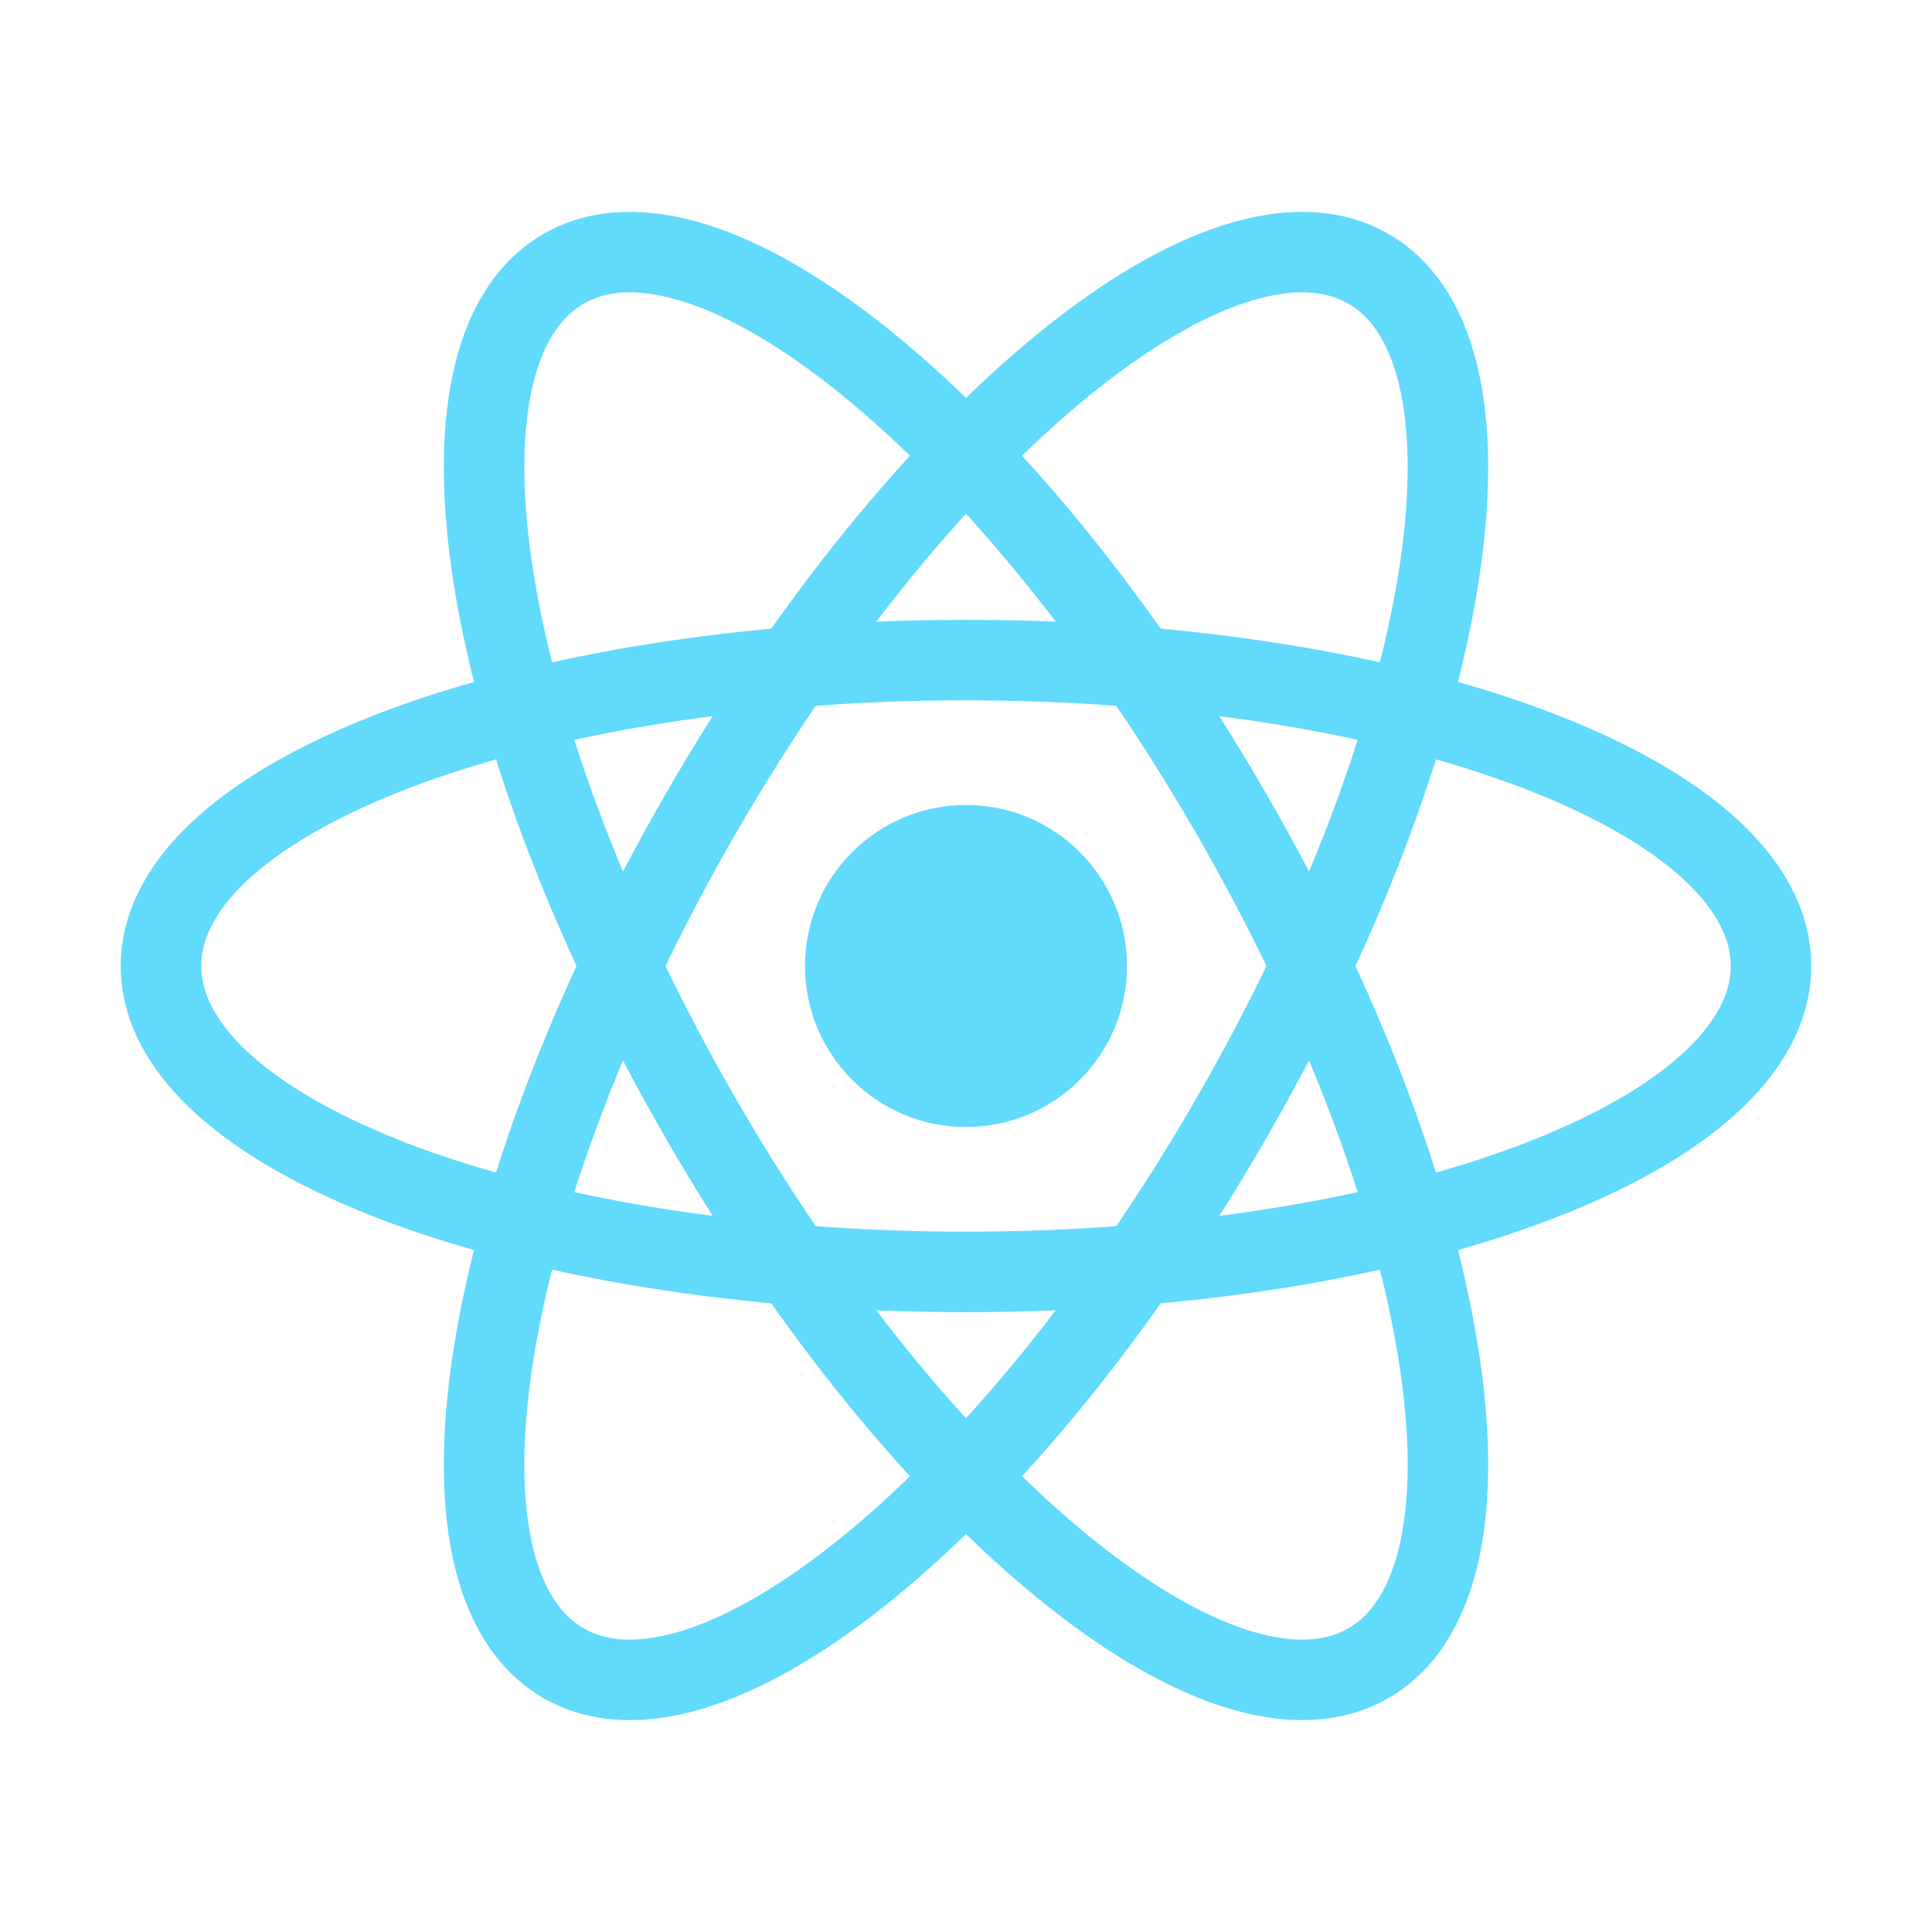
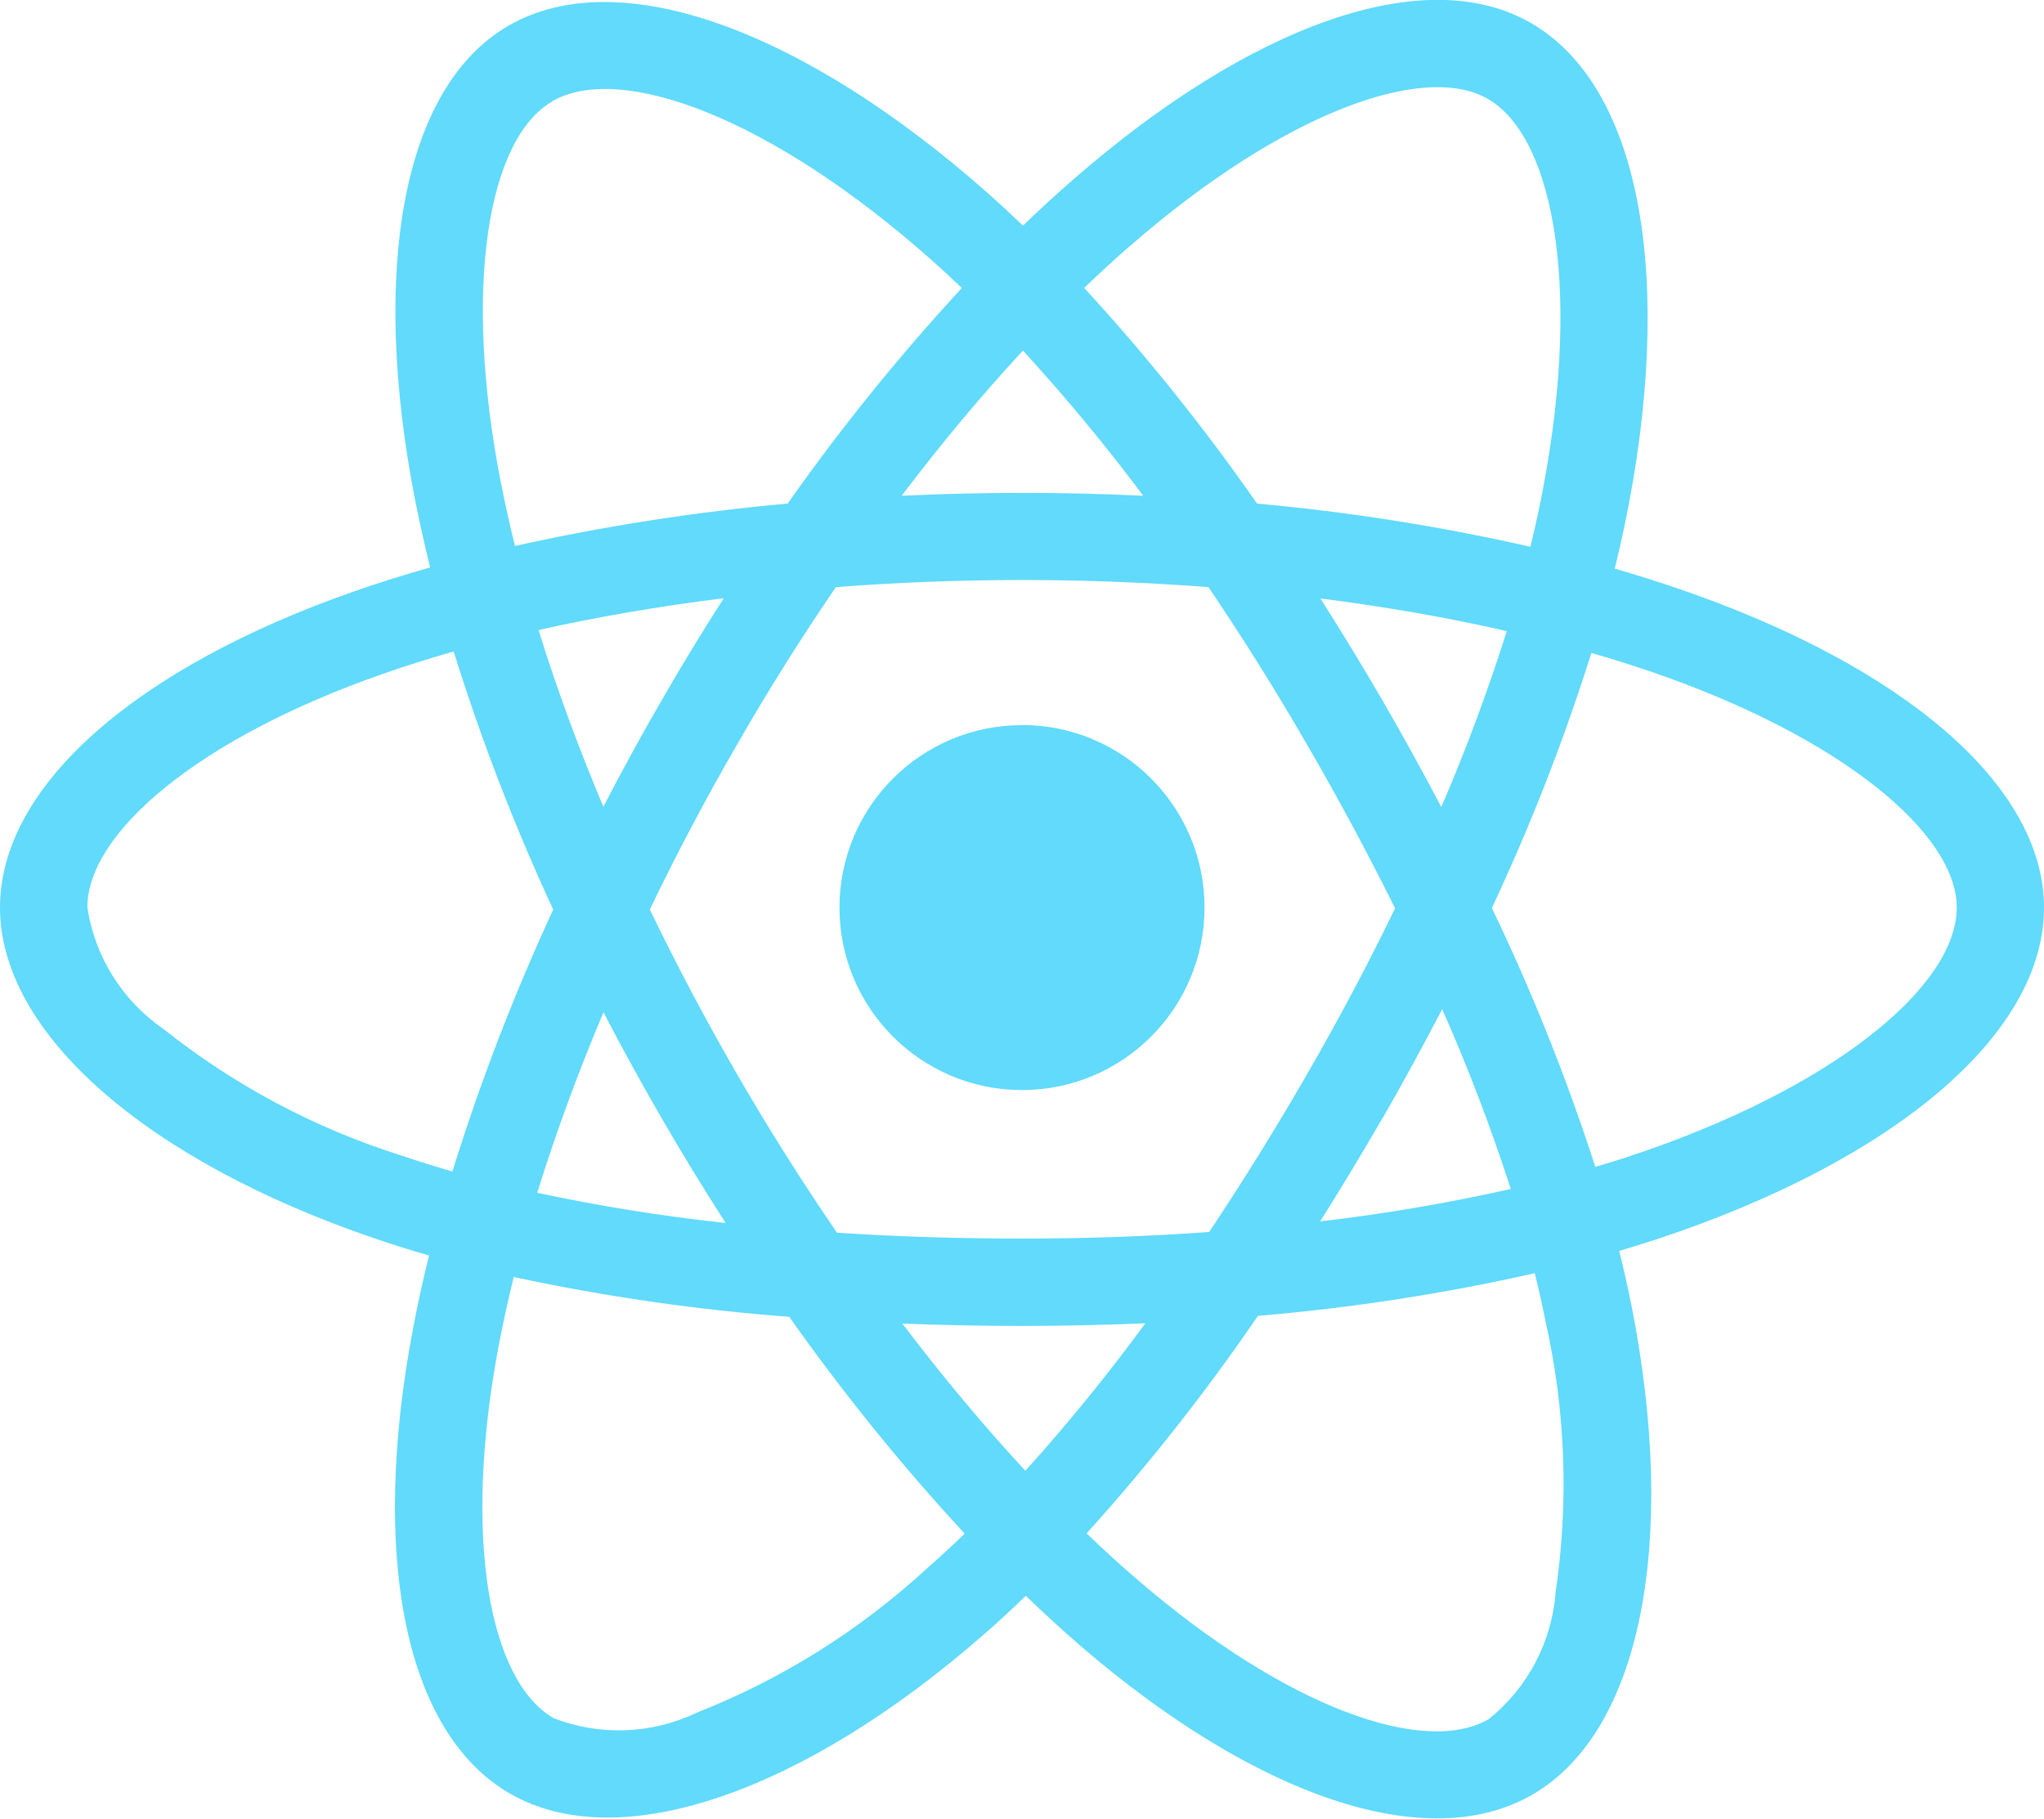
- <svg xmlns="http://www.w3.org/2000/svg" viewBox="0 0 48 48" role="img" aria-label="React">
-   <circle cx="24" cy="24" r="4" fill="#61DAFB" />
-   <g fill="none" stroke="#61DAFB" stroke-width="2">
-     <ellipse cx="24" cy="24" rx="20" ry="7.6" />
-     <ellipse cx="24" cy="24" rx="20" ry="7.6" transform="rotate(60 24 24)" />
-     <ellipse cx="24" cy="24" rx="20" ry="7.6" transform="rotate(120 24 24)" />
-   </g>
+ <svg xmlns="http://www.w3.org/2000/svg" data-name="Layer 1" viewBox="0 0 23 20.463">
+   <path d="M18.91 6.633q-.367-.126-.74-.234.062-.252.115-.506c.56-2.72.194-4.912-1.058-5.634-1.2-.692-3.162.03-5.144 1.755q-.293.255-.572.525-.187-.18-.38-.352C9.053.344 6.97-.432 5.72.29 4.523.984 4.168 3.045 4.67 5.623q.077.383.17.762c-.293.084-.578.173-.85.268-2.435.85-3.99 2.18-3.99 3.56 0 1.425 1.67 2.855 4.206 3.72q.308.106.622.196-.102.407-.18.82c-.482 2.533-.106 4.545 1.09 5.235 1.234.712 3.306-.02 5.325-1.784q.24-.208.48-.442.302.293.62.568c1.956 1.682 3.886 2.36 5.08 1.67 1.235-.715 1.636-2.876 1.115-5.505q-.06-.3-.138-.614.218-.064.428-.133C21.285 13.07 23 11.657 23 10.213c0-1.386-1.605-2.725-4.09-3.58zM12.73 2.756c1.698-1.478 3.285-2.06 4.01-1.644.77.444 1.068 2.235.584 4.584q-.047.23-.103.457a23.538 23.538 0 0 0-3.076-.486A23.08 23.08 0 0 0 12.2 3.24q.258-.248.528-.484zM6.79 11.39q.313.604.653 1.19.347.6.722 1.183a20.922 20.922 0 0 1-2.12-.34c.204-.657.454-1.34.746-2.032zm0-2.31c-.286-.678-.53-1.345-.73-1.99.655-.147 1.355-.267 2.084-.358q-.366.57-.705 1.16-.34.586-.65 1.188zm.522 1.156q.454-.945.98-1.854.522-.91 1.114-1.775c.684-.052 1.385-.08 2.094-.08.712 0 1.414.028 2.098.08q.585.865 1.108 1.77.526.906.992 1.845-.46.948-.988 1.862-.523.908-1.104 1.78c-.682.05-1.387.074-2.106.074-.716 0-1.412-.022-2.082-.066q-.596-.87-1.124-1.783-.526-.91-.982-1.854zm8.25 2.34q.346-.603.666-1.22A20.867 20.867 0 0 1 17 13.38a20.852 20.852 0 0 1-2.145.365q.364-.578.706-1.17zm.656-3.495q-.318-.604-.66-1.196-.338-.582-.7-1.15c.733.093 1.436.216 2.097.367a20.96 20.96 0 0 1-.737 1.98zM11.51 3.945a21.013 21.013 0 0 1 1.354 1.634q-1.358-.065-2.718 0c.447-.59.905-1.138 1.365-1.634zM6.214 1.14c.77-.445 2.47.19 4.264 1.783.115.102.23.208.345.318a23.545 23.545 0 0 0-1.96 2.426 24.008 24.008 0 0 0-3.068.477q-.088-.352-.158-.71v.002c-.433-2.21-.146-3.876.577-4.294zM5.09 13.183q-.285-.082-.566-.177A8.324 8.324 0 0 1 1.84 11.58a2.03 2.03 0 0 1-.857-1.368c0-.837 1.248-1.905 3.33-2.63q.393-.138.792-.25a23.565 23.565 0 0 0 1.12 2.904 23.922 23.922 0 0 0-1.134 2.946zm5.326 4.48a8.322 8.322 0 0 1-2.575 1.61 2.03 2.03 0 0 1-1.612.062c-.725-.42-1.027-2.034-.616-4.2q.074-.385.168-.764a23.104 23.104 0 0 0 3.1.448 23.91 23.91 0 0 0 1.974 2.44q-.214.207-.438.403zm1.122-1.112c-.466-.502-.93-1.058-1.384-1.656q.66.026 1.346.026.703 0 1.388-.03a20.894 20.894 0 0 1-1.35 1.66zm5.967 1.367a2.03 2.03 0 0 1-.753 1.428c-.725.42-2.275-.126-3.947-1.564q-.287-.246-.578-.526a23.09 23.09 0 0 0 1.928-2.448 22.936 22.936 0 0 0 3.115-.48q.07.284.124.556a8.32 8.32 0 0 1 .11 3.035zm.834-4.907c-.127.042-.256.082-.388.12a23.06 23.06 0 0 0-1.164-2.913 23.05 23.05 0 0 0 1.12-2.87c.234.067.463.14.683.215 2.13.732 3.428 1.816 3.428 2.65 0 .89-1.403 2.044-3.68 2.798z" fill="#61dafb" />
+   <path d="M11.5 8.159a2.054 2.054 0 1 1-2.054 2.052A2.054 2.054 0 0 1 11.5 8.16" fill="#61dafb" />
</svg>
